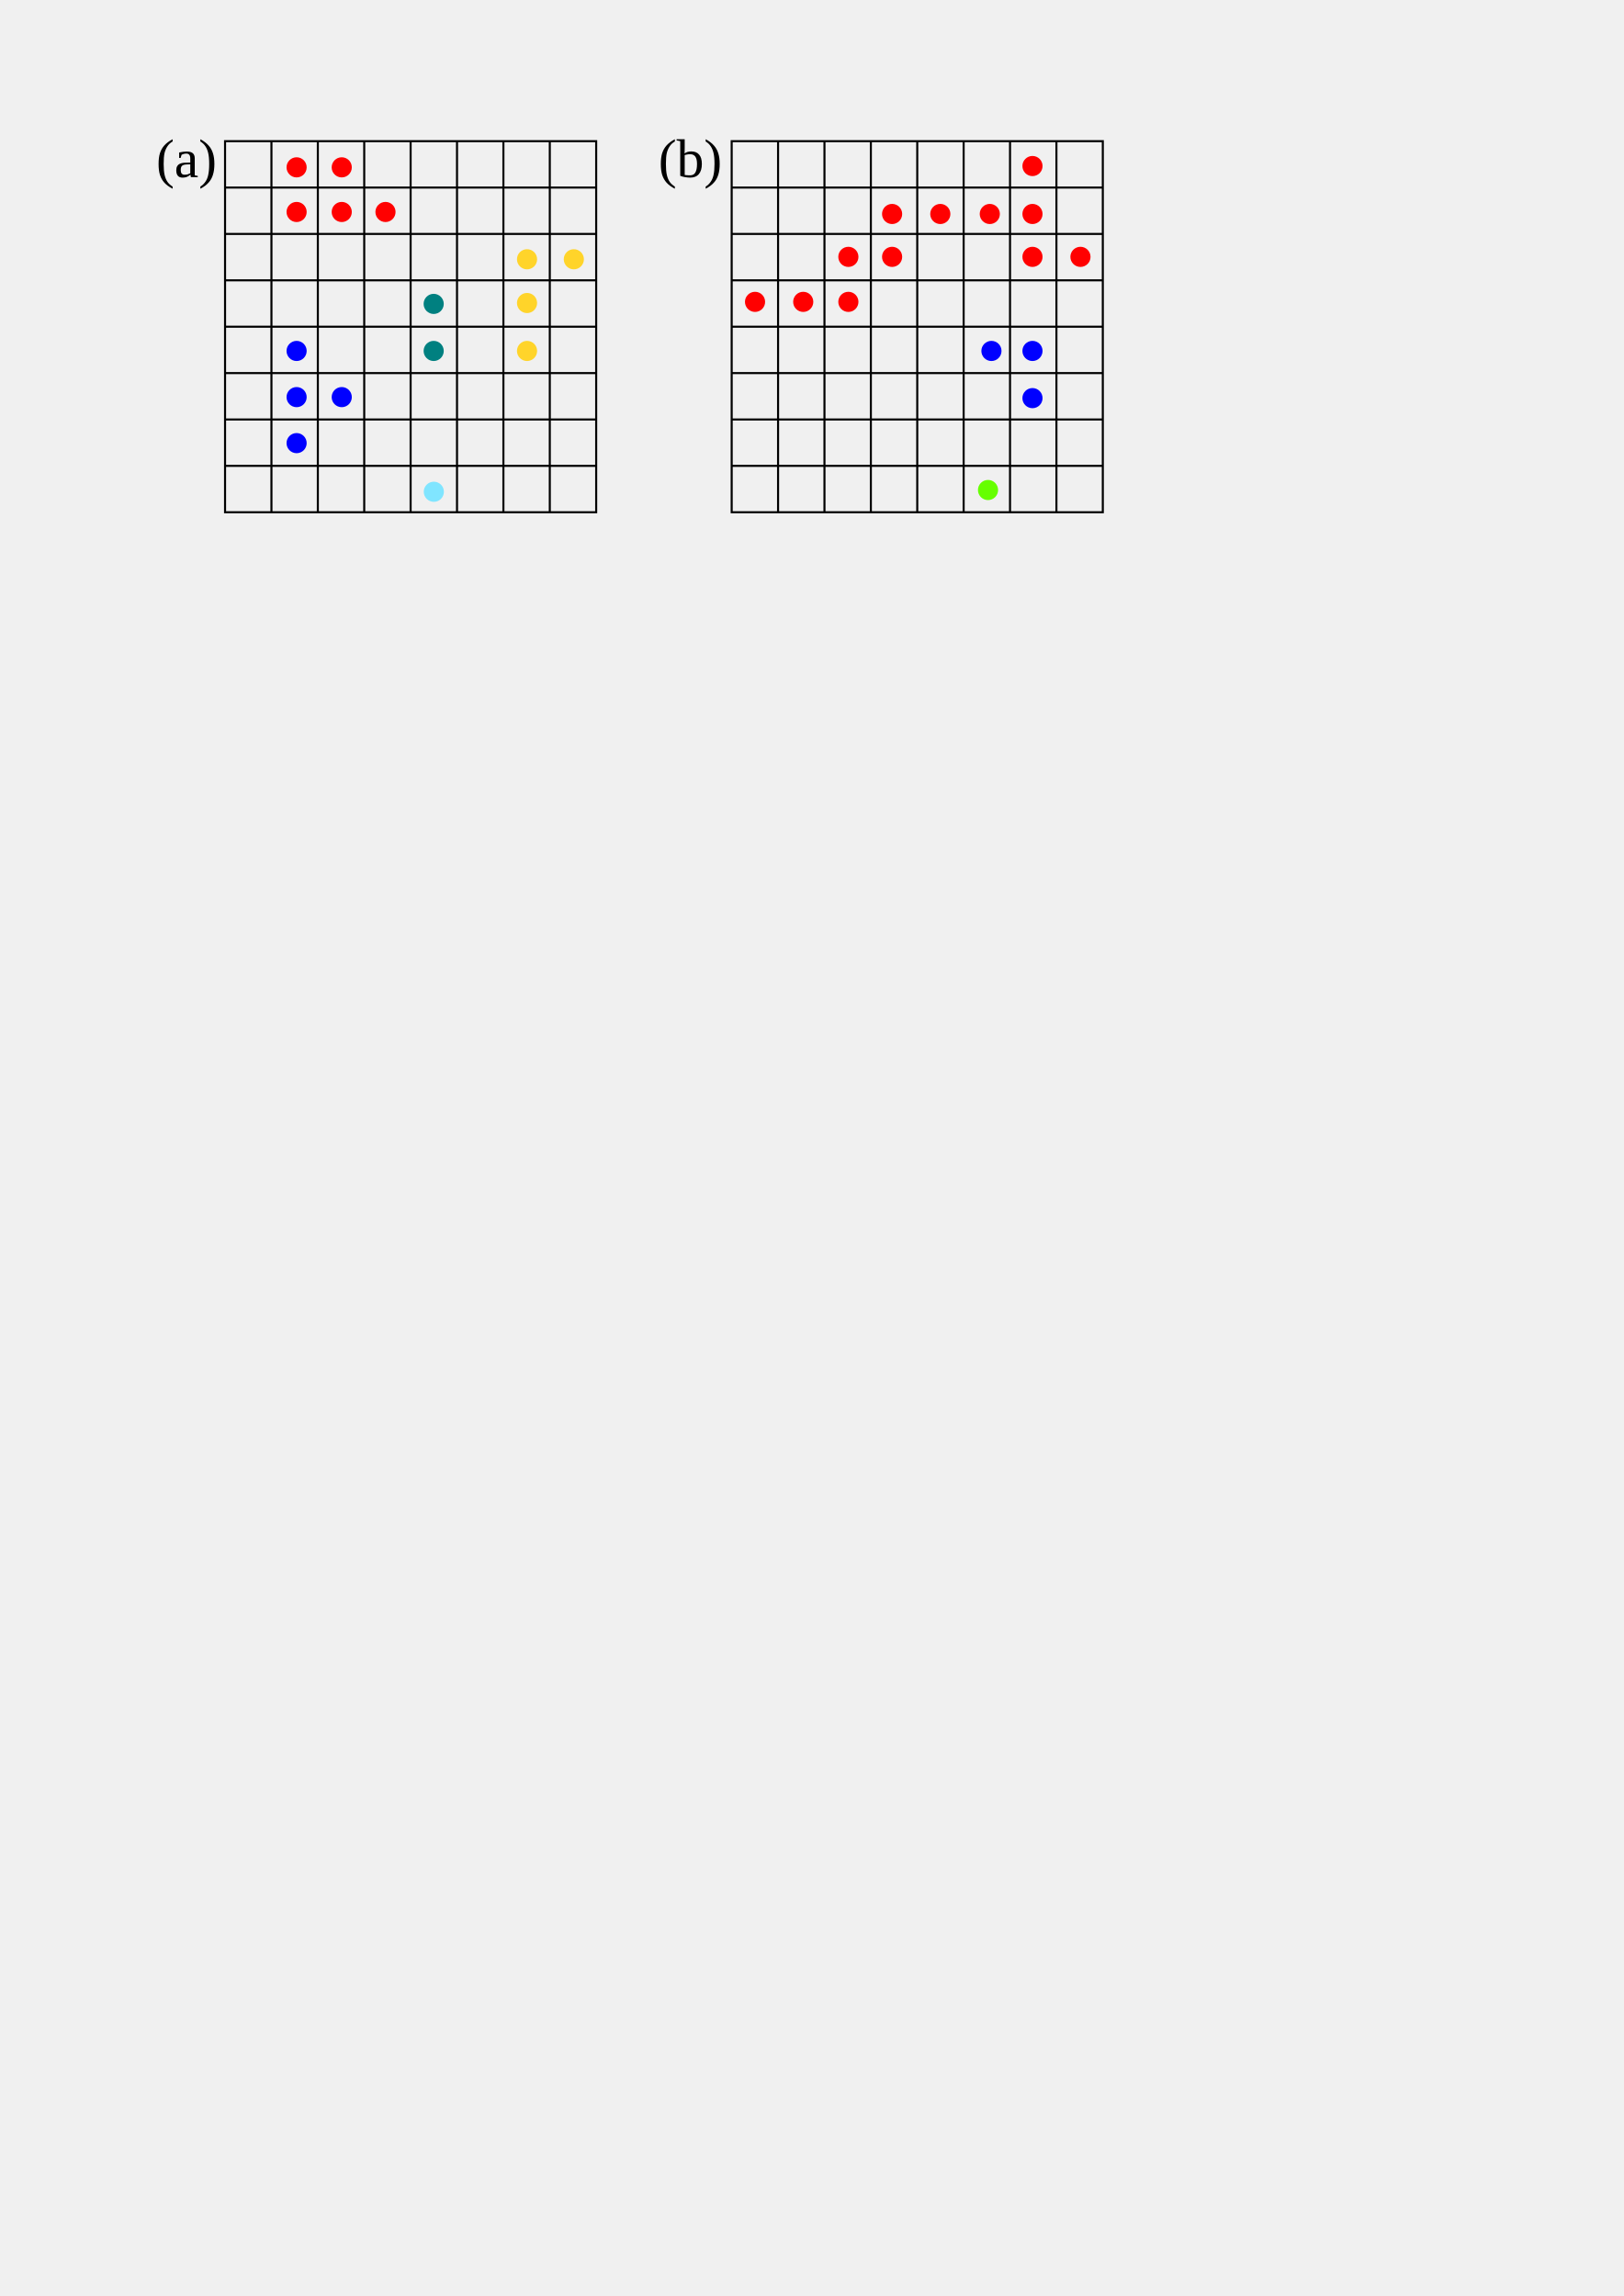
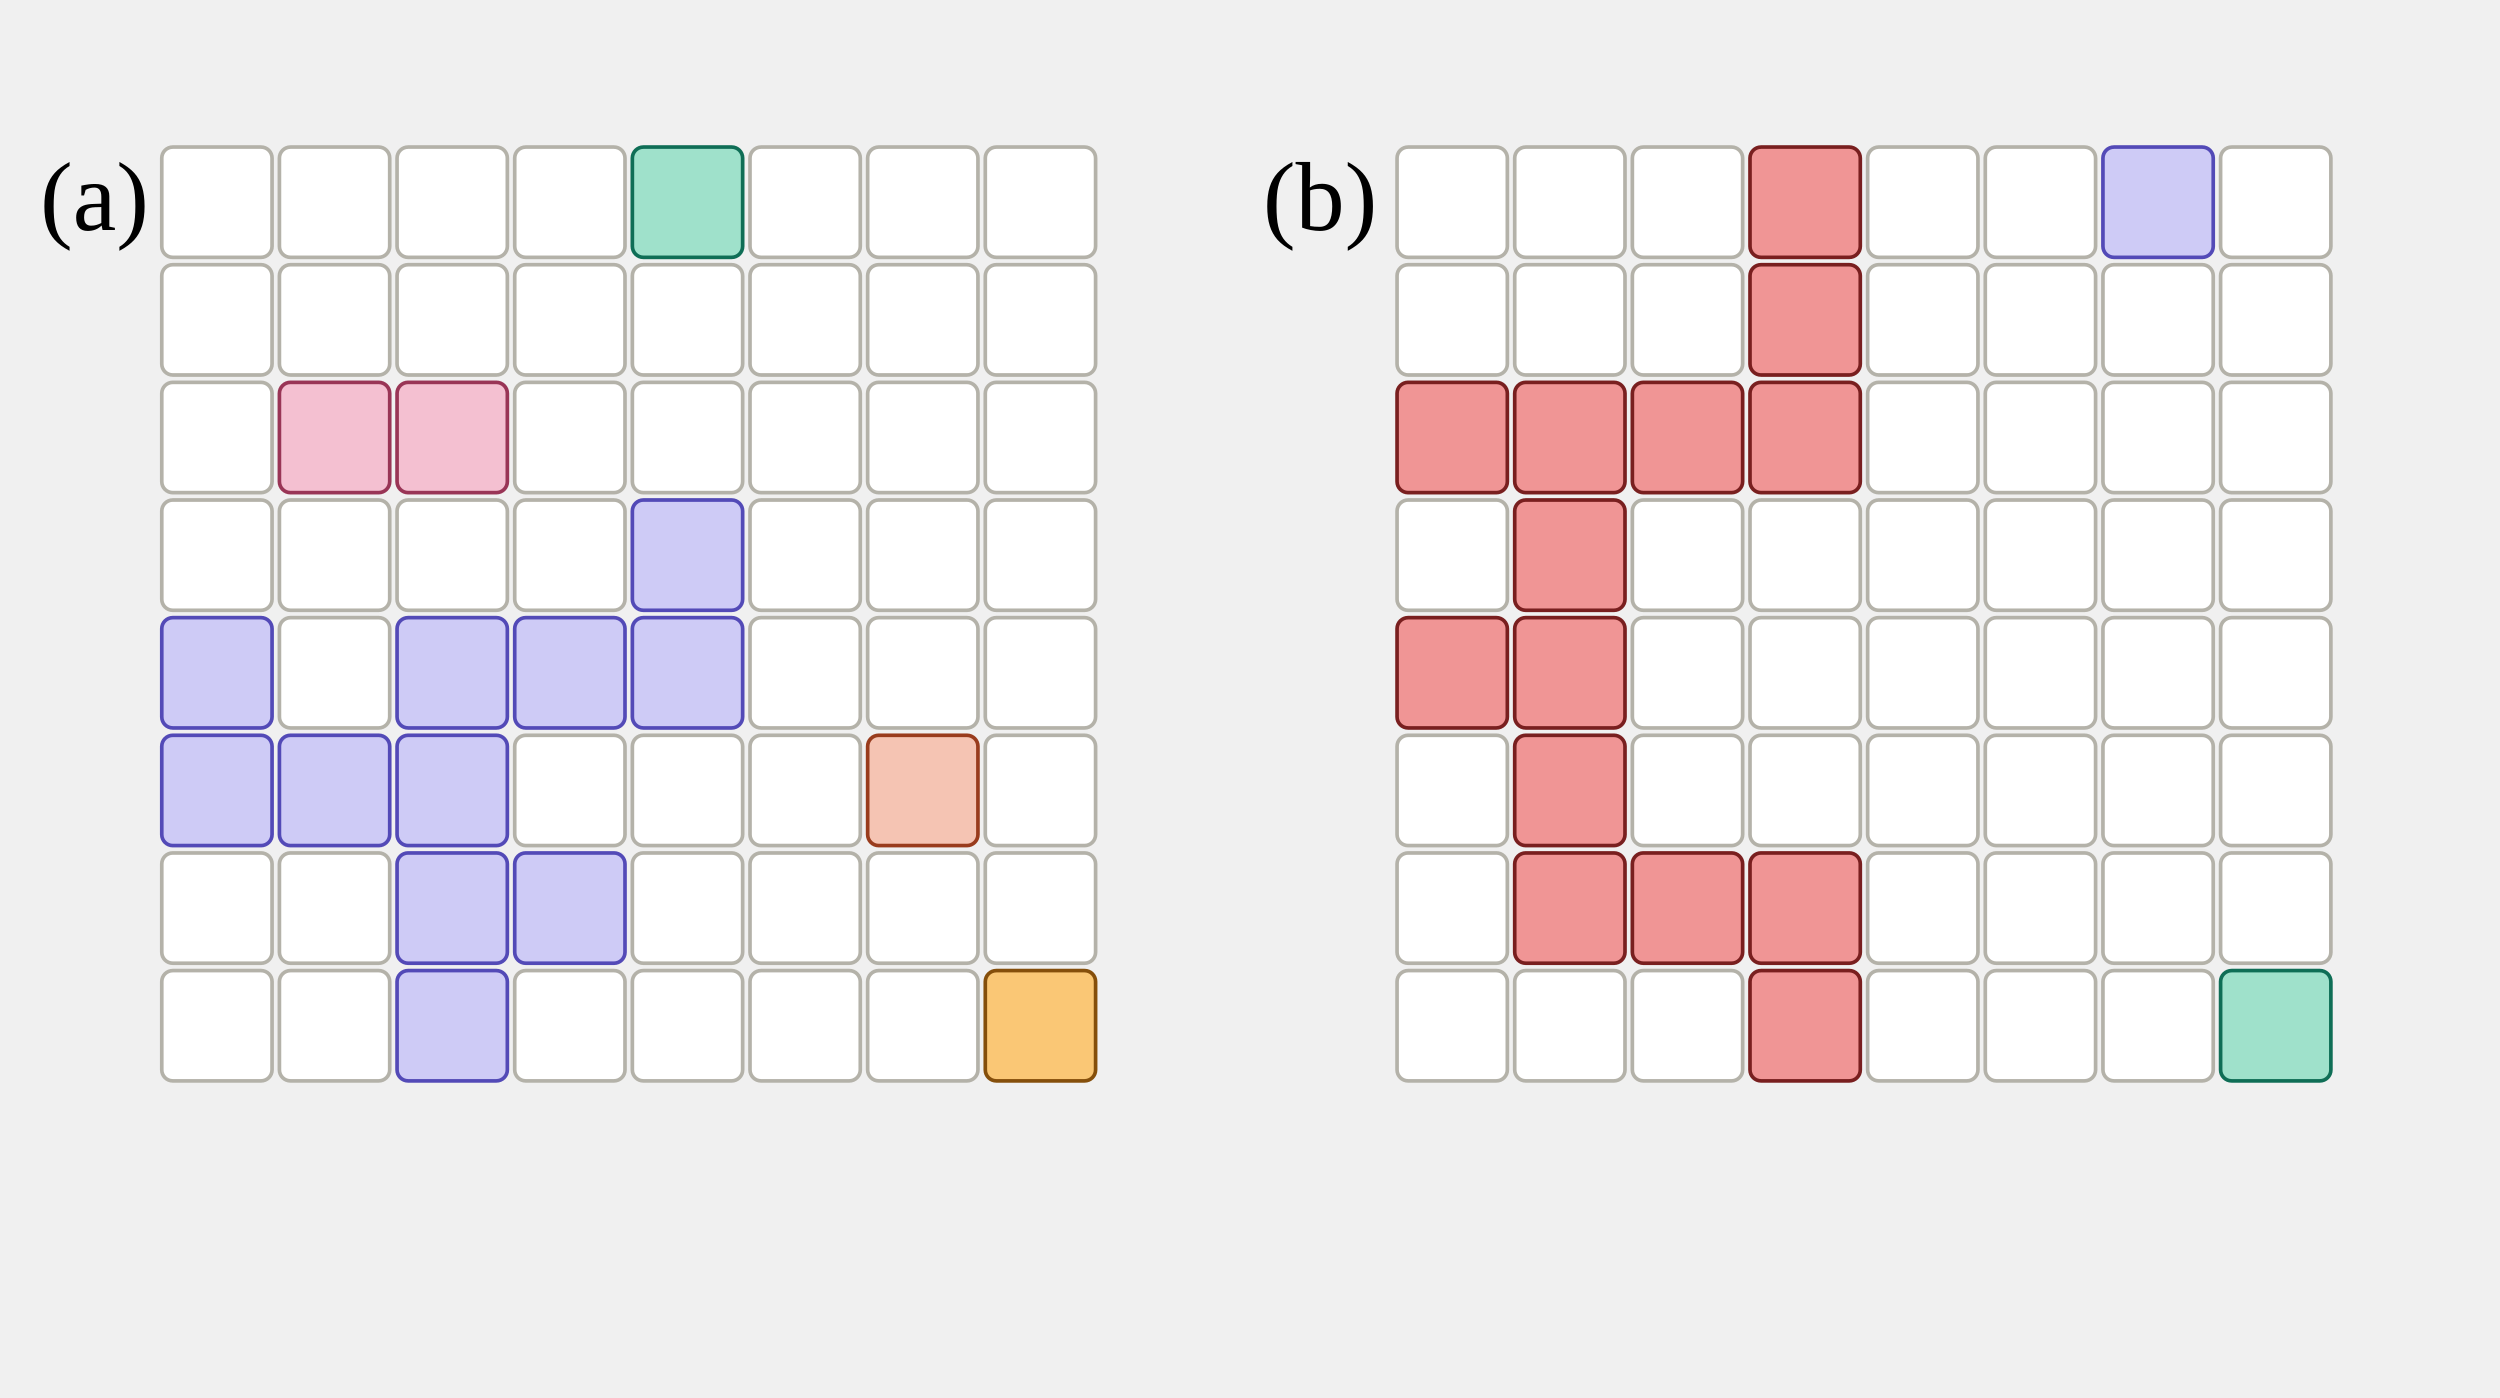
- <svg xmlns="http://www.w3.org/2000/svg" id="svg5" version="1.1" viewBox="0 0 210 297" height="297mm" width="210mm">
-   <defs id="defs2" />
-   <g id="layer1">
-     <g transform="translate(29.10707,18.26127)" id="g269">
-       <g id="g249">
-         <path style="fill:none;stroke:#000000;stroke-width:0.265" d="M 6,0 V 48" id="path235" />
-         <path style="fill:none;stroke:#000000;stroke-width:0.265" d="M 12,0 V 48" id="path237" />
-         <path style="fill:none;stroke:#000000;stroke-width:0.265" d="M 18,0 V 48" id="path239" />
-         <path style="fill:none;stroke:#000000;stroke-width:0.265" d="M 24,0 V 48" id="path241" />
-         <path style="fill:none;stroke:#000000;stroke-width:0.265" d="M 30,0 V 48" id="path243" />
-         <path style="fill:none;stroke:#000000;stroke-width:0.265" d="M 36,0 V 48" id="path245" />
-         <path style="fill:none;stroke:#000000;stroke-width:0.265" d="M 42,0 V 48" id="path247" />
-       </g>
-       <g id="g265">
-         <path style="fill:none;stroke:#000000;stroke-width:0.265" d="M 0,6 H 48" id="path251" />
-         <path style="fill:none;stroke:#000000;stroke-width:0.265" d="M 0,12 H 48" id="path253" />
-         <path style="fill:none;stroke:#000000;stroke-width:0.265" d="M 0,18 H 48" id="path255" />
-         <path style="fill:none;stroke:#000000;stroke-width:0.265" d="M 0,24 H 48" id="path257" />
-         <path style="fill:none;stroke:#000000;stroke-width:0.265" d="M 0,30 H 48" id="path259" />
-         <path style="fill:none;stroke:#000000;stroke-width:0.265" d="M 0,36 H 48" id="path261" />
-         <path style="fill:none;stroke:#000000;stroke-width:0.265" d="M 0,42 H 48" id="path263" />
-       </g>
-       <rect x="0" y="0" width="48" height="48" style="fill:none;stroke:#000000;stroke-width:0.265" id="rect267" />
-     </g>
-     <circle style="fill:#ff0000;stroke:none;stroke-width:1.058" id="path451" cx="38.361" cy="21.647" r="1.303" />
-     <circle style="fill:#ff0000;stroke:none;stroke-width:1.058" id="path451-3" cx="38.361" cy="27.42" r="1.303" />
-     <circle style="fill:#ff0000;stroke:none;stroke-width:1.058" id="path451-6" cx="44.199" cy="27.42" r="1.303" />
-     <circle style="fill:#ff0000;stroke:none;stroke-width:1.058" id="path451-7" cx="49.856" cy="27.42" r="1.303" />
-     <circle style="fill:#0000ff;stroke:none;stroke-width:1.058" id="path451-5" cx="38.361" cy="51.369" r="1.303" />
-     <circle style="fill:#ff0000;stroke:none;stroke-width:1.058" id="path451-62" cx="44.199" cy="21.647" r="1.303" />
-     <circle style="fill:#0000ff;stroke:none;stroke-width:1.058" id="path451-9" cx="44.199" cy="51.369" r="1.303" />
-     <circle style="fill:#80e5ff;stroke:none;stroke-width:1.058" id="path451-9-74" cx="56.109" cy="63.613" r="1.303" />
-     <circle style="fill:#0000ff;stroke:none;stroke-width:1.058" id="path451-9-7" cx="38.361" cy="57.321" r="1.303" />
-     <circle style="fill:#008080;stroke:none;stroke-width:1.058" id="path451-1" cx="56.09" cy="45.397" r="1.303" />
-     <circle style="fill:#ffd42a;stroke:none;stroke-width:1.058" id="path451-2" cx="74.216" cy="33.538" r="1.303" />
-     <circle style="fill:#ffd42a;stroke:none;stroke-width:1.058" id="path451-70" cx="68.164" cy="33.538" r="1.303" />
-     <circle style="fill:#ffd42a;stroke:none;stroke-width:1.058" id="path451-93" cx="68.164" cy="39.196" r="1.303" />
-     <circle style="fill:#0000ff;stroke:none;stroke-width:1.058" id="path451-35" cx="38.361" cy="45.397" r="1.303" />
-     <circle style="fill:#ffd42a;stroke:none;stroke-width:1.058" id="path451-60" cx="68.164" cy="45.397" r="1.303" />
-     <circle style="fill:#008080;stroke:none;stroke-width:1.058" id="path451-18" cx="56.09" cy="39.311" r="1.303" />
-     <circle style="fill:#ff0000;stroke:none;stroke-width:1.058" id="path451-7-6" cx="97.652" cy="-39.047" r="1.303" transform="scale(1,-1)" />
-     <g transform="translate(94.63143,18.26127)" id="g269-9">
-       <g id="g249-2">
-         <path style="fill:none;stroke:#000000;stroke-width:0.265" d="M 6,0 V 48" id="path235-0" />
-         <path style="fill:none;stroke:#000000;stroke-width:0.265" d="M 12,0 V 48" id="path237-2" />
-         <path style="fill:none;stroke:#000000;stroke-width:0.265" d="M 18,0 V 48" id="path239-3" />
-         <path style="fill:none;stroke:#000000;stroke-width:0.265" d="M 24,0 V 48" id="path241-7" />
-         <path style="fill:none;stroke:#000000;stroke-width:0.265" d="M 30,0 V 48" id="path243-5" />
-         <path style="fill:none;stroke:#000000;stroke-width:0.265" d="M 36,0 V 48" id="path245-9" />
-         <path style="fill:none;stroke:#000000;stroke-width:0.265" d="M 42,0 V 48" id="path247-2" />
-       </g>
-       <g id="g265-2">
-         <path style="fill:none;stroke:#000000;stroke-width:0.265" d="M 0,6 H 48" id="path251-8" />
-         <path style="fill:none;stroke:#000000;stroke-width:0.265" d="M 0,12 H 48" id="path253-9" />
-         <path style="fill:none;stroke:#000000;stroke-width:0.265" d="M 0,18 H 48" id="path255-7" />
-         <path style="fill:none;stroke:#000000;stroke-width:0.265" d="M 0,24 H 48" id="path257-3" />
-         <path style="fill:none;stroke:#000000;stroke-width:0.265" d="M 0,30 H 48" id="path259-6" />
-         <path style="fill:none;stroke:#000000;stroke-width:0.265" d="M 0,36 H 48" id="path261-1" />
-         <path style="fill:none;stroke:#000000;stroke-width:0.265" d="M 0,42 H 48" id="path263-2" />
-       </g>
-       <rect x="0" y="0" width="48" height="48" style="fill:none;stroke:#000000;stroke-width:0.265" id="rect267-9" />
-     </g>
-     <circle style="fill:#ff0000;stroke:none;stroke-width:1.058" id="path451-31" cx="103.885" cy="-39.047" r="1.303" transform="scale(1,-1)" />
-     <circle style="fill:#ff0000;stroke:none;stroke-width:1.058" id="path451-6-4" cx="109.723" cy="-33.226" r="1.303" transform="scale(1,-1)" />
-     <circle style="fill:#ff0000;stroke:none;stroke-width:1.058" id="path451-7-7" cx="115.38" cy="-33.226" r="1.303" transform="scale(1,-1)" />
-     <circle style="fill:#0000ff;stroke:none;stroke-width:1.058" id="path451-5-8" cx="-133.535" cy="45.397" r="1.303" transform="scale(-1,1)" />
-     <circle style="fill:#ff0000;stroke:none;stroke-width:1.058" id="path451-62-4" cx="109.723" cy="-39.047" r="1.303" transform="scale(1,-1)" />
-     <circle style="fill:#0000ff;stroke:none;stroke-width:1.058" id="path451-9-5" cx="-128.227" cy="45.397" r="1.303" transform="scale(-1,1)" />
-     <circle style="fill:#0000ff;stroke:none;stroke-width:1.058" id="path451-9-7-0" cx="-133.535" cy="51.5" r="1.303" transform="scale(-1,1)" />
-     <circle style="fill:#ff0000;stroke:none;stroke-width:1.058" id="path451-2-6" cx="139.74" cy="-33.226" r="1.303" transform="scale(1,-1)" />
-     <circle style="fill:#ff0000;stroke:none;stroke-width:1.058" id="path451-70-1" cx="133.535" cy="-33.226" r="1.303" transform="scale(1,-1)" />
-     <circle style="fill:#ff0000;stroke:none;stroke-width:1.058" id="path451-93-0" cx="133.535" cy="-27.679" r="1.303" transform="scale(1,-1)" />
-     <circle style="fill:#ff0000;stroke:none;stroke-width:1.058" id="path451-60-3" cx="133.535" cy="-21.477" r="1.303" transform="scale(1,-1)" />
-     <circle style="fill:#ff0000;stroke:none;stroke-width:1.058" id="path451-18-0" cx="121.614" cy="-27.679" r="1.303" transform="scale(1,-1)" />
-     <circle style="fill:#ff0000;stroke:none;stroke-width:1.058" id="path451-7-5" cx="115.38" cy="-27.679" r="1.303" transform="scale(1,-1)" />
-     <circle style="fill:#ff0000;stroke:none;stroke-width:1.058" id="path451-7-54" cx="128.015" cy="-27.679" r="1.303" transform="scale(1,-1)" />
-     <circle style="fill:#66ff00;stroke:none;stroke-width:1.058" id="path451-7-76" cx="127.784" cy="63.386" r="1.303" />
-     <text xml:space="preserve" style="font-size:7.056px;line-height:1.25;font-family:'Times New Roman';-inkscape-font-specification:'Times New Roman, ';stroke-width:0.265" x="20.199" y="22.915" id="text2031">
-       <tspan id="tspan2029" style="font-size:7.056px;stroke-width:0.265" x="20.199" y="22.915">(a)</tspan>
-     </text>
-     <text xml:space="preserve" style="font-size:7.056px;line-height:1.25;font-family:'Times New Roman';-inkscape-font-specification:'Times New Roman, ';stroke-width:0.265" x="85.157" y="22.915" id="text2085">
-       <tspan id="tspan2083" style="font-size:7.056px;stroke-width:0.265" x="85.157" y="22.915">(b)</tspan>
-     </text>
-   </g>
+ <svg xmlns="http://www.w3.org/2000/svg" width="680" height="380" viewBox="0 0 680 380" role="img" version="1.1" id="svg1057">
+   <defs id="defs1061" />
+   <rect x="44" y="40" width="30" height="30" rx="3" fill="#FFFFFF" stroke="#B4B2A9" stroke-width="1" id="rect797" />
+   <rect x="76" y="40" width="30" height="30" rx="3" fill="#FFFFFF" stroke="#B4B2A9" stroke-width="1" id="rect799" />
+   <rect x="108" y="40" width="30" height="30" rx="3" fill="#FFFFFF" stroke="#B4B2A9" stroke-width="1" id="rect801" />
+   <rect x="140" y="40" width="30" height="30" rx="3" fill="#FFFFFF" stroke="#B4B2A9" stroke-width="1" id="rect803" />
+   <rect x="172" y="40" width="30" height="30" rx="3" fill="#9FE1CB" stroke="#0F6E56" stroke-width="1" id="rect805" />
+   <rect x="204" y="40" width="30" height="30" rx="3" fill="#FFFFFF" stroke="#B4B2A9" stroke-width="1" id="rect807" />
+   <rect x="236" y="40" width="30" height="30" rx="3" fill="#FFFFFF" stroke="#B4B2A9" stroke-width="1" id="rect809" />
+   <rect x="268" y="40" width="30" height="30" rx="3" fill="#FFFFFF" stroke="#B4B2A9" stroke-width="1" id="rect811" />
+   <rect x="44" y="72" width="30" height="30" rx="3" fill="#FFFFFF" stroke="#B4B2A9" stroke-width="1" id="rect813" />
+   <rect x="76" y="72" width="30" height="30" rx="3" fill="#FFFFFF" stroke="#B4B2A9" stroke-width="1" id="rect815" />
+   <rect x="108" y="72" width="30" height="30" rx="3" fill="#FFFFFF" stroke="#B4B2A9" stroke-width="1" id="rect817" />
+   <rect x="140" y="72" width="30" height="30" rx="3" fill="#FFFFFF" stroke="#B4B2A9" stroke-width="1" id="rect819" />
+   <rect x="172" y="72" width="30" height="30" rx="3" fill="#FFFFFF" stroke="#B4B2A9" stroke-width="1" id="rect821" />
+   <rect x="204" y="72" width="30" height="30" rx="3" fill="#FFFFFF" stroke="#B4B2A9" stroke-width="1" id="rect823" />
+   <rect x="236" y="72" width="30" height="30" rx="3" fill="#FFFFFF" stroke="#B4B2A9" stroke-width="1" id="rect825" />
+   <rect x="268" y="72" width="30" height="30" rx="3" fill="#FFFFFF" stroke="#B4B2A9" stroke-width="1" id="rect827" />
+   <rect x="44" y="104" width="30" height="30" rx="3" fill="#FFFFFF" stroke="#B4B2A9" stroke-width="1" id="rect829" />
+   <rect x="76" y="104" width="30" height="30" rx="3" fill="#F4C0D1" stroke="#993556" stroke-width="1" id="rect831" />
+   <rect x="108" y="104" width="30" height="30" rx="3" fill="#F4C0D1" stroke="#993556" stroke-width="1" id="rect833" />
+   <rect x="140" y="104" width="30" height="30" rx="3" fill="#FFFFFF" stroke="#B4B2A9" stroke-width="1" id="rect835" />
+   <rect x="172" y="104" width="30" height="30" rx="3" fill="#FFFFFF" stroke="#B4B2A9" stroke-width="1" id="rect837" />
+   <rect x="204" y="104" width="30" height="30" rx="3" fill="#FFFFFF" stroke="#B4B2A9" stroke-width="1" id="rect839" />
+   <rect x="236" y="104" width="30" height="30" rx="3" fill="#FFFFFF" stroke="#B4B2A9" stroke-width="1" id="rect841" />
+   <rect x="268" y="104" width="30" height="30" rx="3" fill="#FFFFFF" stroke="#B4B2A9" stroke-width="1" id="rect843" />
+   <rect x="44" y="136" width="30" height="30" rx="3" fill="#FFFFFF" stroke="#B4B2A9" stroke-width="1" id="rect845" />
+   <rect x="76" y="136" width="30" height="30" rx="3" fill="#FFFFFF" stroke="#B4B2A9" stroke-width="1" id="rect847" />
+   <rect x="108" y="136" width="30" height="30" rx="3" fill="#FFFFFF" stroke="#B4B2A9" stroke-width="1" id="rect849" />
+   <rect x="140" y="136" width="30" height="30" rx="3" fill="#FFFFFF" stroke="#B4B2A9" stroke-width="1" id="rect851" />
+   <rect x="172" y="136" width="30" height="30" rx="3" fill="#CECBF6" stroke="#534AB7" stroke-width="1" id="rect853" />
+   <rect x="204" y="136" width="30" height="30" rx="3" fill="#FFFFFF" stroke="#B4B2A9" stroke-width="1" id="rect855" />
+   <rect x="236" y="136" width="30" height="30" rx="3" fill="#FFFFFF" stroke="#B4B2A9" stroke-width="1" id="rect857" />
+   <rect x="268" y="136" width="30" height="30" rx="3" fill="#FFFFFF" stroke="#B4B2A9" stroke-width="1" id="rect859" />
+   <rect x="44" y="168" width="30" height="30" rx="3" fill="#CECBF6" stroke="#534AB7" stroke-width="1" id="rect861" />
+   <rect x="76" y="168" width="30" height="30" rx="3" fill="#FFFFFF" stroke="#B4B2A9" stroke-width="1" id="rect863" />
+   <rect x="108" y="168" width="30" height="30" rx="3" fill="#CECBF6" stroke="#534AB7" stroke-width="1" id="rect865" />
+   <rect x="140" y="168" width="30" height="30" rx="3" fill="#CECBF6" stroke="#534AB7" stroke-width="1" id="rect867" />
+   <rect x="172" y="168" width="30" height="30" rx="3" fill="#CECBF6" stroke="#534AB7" stroke-width="1" id="rect869" />
+   <rect x="204" y="168" width="30" height="30" rx="3" fill="#FFFFFF" stroke="#B4B2A9" stroke-width="1" id="rect871" />
+   <rect x="236" y="168" width="30" height="30" rx="3" fill="#FFFFFF" stroke="#B4B2A9" stroke-width="1" id="rect873" />
+   <rect x="268" y="168" width="30" height="30" rx="3" fill="#FFFFFF" stroke="#B4B2A9" stroke-width="1" id="rect875" />
+   <rect x="44" y="200" width="30" height="30" rx="3" fill="#CECBF6" stroke="#534AB7" stroke-width="1" id="rect877" />
+   <rect x="76" y="200" width="30" height="30" rx="3" fill="#CECBF6" stroke="#534AB7" stroke-width="1" id="rect879" />
+   <rect x="108" y="200" width="30" height="30" rx="3" fill="#CECBF6" stroke="#534AB7" stroke-width="1" id="rect881" />
+   <rect x="140" y="200" width="30" height="30" rx="3" fill="#FFFFFF" stroke="#B4B2A9" stroke-width="1" id="rect883" />
+   <rect x="172" y="200" width="30" height="30" rx="3" fill="#FFFFFF" stroke="#B4B2A9" stroke-width="1" id="rect885" />
+   <rect x="204" y="200" width="30" height="30" rx="3" fill="#FFFFFF" stroke="#B4B2A9" stroke-width="1" id="rect887" />
+   <rect x="236" y="200" width="30" height="30" rx="3" fill="#F5C4B3" stroke="#993C1D" stroke-width="1" id="rect889" />
+   <rect x="268" y="200" width="30" height="30" rx="3" fill="#FFFFFF" stroke="#B4B2A9" stroke-width="1" id="rect891" />
+   <rect x="44" y="232" width="30" height="30" rx="3" fill="#FFFFFF" stroke="#B4B2A9" stroke-width="1" id="rect893" />
+   <rect x="76" y="232" width="30" height="30" rx="3" fill="#FFFFFF" stroke="#B4B2A9" stroke-width="1" id="rect895" />
+   <rect x="108" y="232" width="30" height="30" rx="3" fill="#CECBF6" stroke="#534AB7" stroke-width="1" id="rect897" />
+   <rect x="140" y="232" width="30" height="30" rx="3" fill="#CECBF6" stroke="#534AB7" stroke-width="1" id="rect899" />
+   <rect x="172" y="232" width="30" height="30" rx="3" fill="#FFFFFF" stroke="#B4B2A9" stroke-width="1" id="rect901" />
+   <rect x="204" y="232" width="30" height="30" rx="3" fill="#FFFFFF" stroke="#B4B2A9" stroke-width="1" id="rect903" />
+   <rect x="236" y="232" width="30" height="30" rx="3" fill="#FFFFFF" stroke="#B4B2A9" stroke-width="1" id="rect905" />
+   <rect x="268" y="232" width="30" height="30" rx="3" fill="#FFFFFF" stroke="#B4B2A9" stroke-width="1" id="rect907" />
+   <rect x="44" y="264" width="30" height="30" rx="3" fill="#FFFFFF" stroke="#B4B2A9" stroke-width="1" id="rect909" />
+   <rect x="76" y="264" width="30" height="30" rx="3" fill="#FFFFFF" stroke="#B4B2A9" stroke-width="1" id="rect911" />
+   <rect x="108" y="264" width="30" height="30" rx="3" fill="#CECBF6" stroke="#534AB7" stroke-width="1" id="rect913" />
+   <rect x="140" y="264" width="30" height="30" rx="3" fill="#FFFFFF" stroke="#B4B2A9" stroke-width="1" id="rect915" />
+   <rect x="172" y="264" width="30" height="30" rx="3" fill="#FFFFFF" stroke="#B4B2A9" stroke-width="1" id="rect917" />
+   <rect x="204" y="264" width="30" height="30" rx="3" fill="#FFFFFF" stroke="#B4B2A9" stroke-width="1" id="rect919" />
+   <rect x="236" y="264" width="30" height="30" rx="3" fill="#FFFFFF" stroke="#B4B2A9" stroke-width="1" id="rect921" />
+   <rect x="268" y="264" width="30" height="30" rx="3" fill="#FAC775" stroke="#854F0B" stroke-width="1" id="rect923" />
+   <rect x="380" y="40" width="30" height="30" rx="3" fill="#FFFFFF" stroke="#B4B2A9" stroke-width="1" id="rect927" />
+   <rect x="412" y="40" width="30" height="30" rx="3" fill="#FFFFFF" stroke="#B4B2A9" stroke-width="1" id="rect929" />
+   <rect x="444" y="40" width="30" height="30" rx="3" fill="#FFFFFF" stroke="#B4B2A9" stroke-width="1" id="rect931" />
+   <rect x="476" y="40" width="30" height="30" rx="3" fill="#F09595" stroke="#791F1F" stroke-width="1" id="rect933" />
+   <rect x="508" y="40" width="30" height="30" rx="3" fill="#FFFFFF" stroke="#B4B2A9" stroke-width="1" id="rect935" />
+   <rect x="540" y="40" width="30" height="30" rx="3" fill="#FFFFFF" stroke="#B4B2A9" stroke-width="1" id="rect937" />
+   <rect x="572" y="40" width="30" height="30" rx="3" fill="#CECBF6" stroke="#534AB7" stroke-width="1" id="rect939" />
+   <rect x="604" y="40" width="30" height="30" rx="3" fill="#FFFFFF" stroke="#B4B2A9" stroke-width="1" id="rect941" />
+   <rect x="380" y="72" width="30" height="30" rx="3" fill="#FFFFFF" stroke="#B4B2A9" stroke-width="1" id="rect943" />
+   <rect x="412" y="72" width="30" height="30" rx="3" fill="#FFFFFF" stroke="#B4B2A9" stroke-width="1" id="rect945" />
+   <rect x="444" y="72" width="30" height="30" rx="3" fill="#FFFFFF" stroke="#B4B2A9" stroke-width="1" id="rect947" />
+   <rect x="476" y="72" width="30" height="30" rx="3" fill="#F09595" stroke="#791F1F" stroke-width="1" id="rect949" />
+   <rect x="508" y="72" width="30" height="30" rx="3" fill="#FFFFFF" stroke="#B4B2A9" stroke-width="1" id="rect951" />
+   <rect x="540" y="72" width="30" height="30" rx="3" fill="#FFFFFF" stroke="#B4B2A9" stroke-width="1" id="rect953" />
+   <rect x="572" y="72" width="30" height="30" rx="3" fill="#FFFFFF" stroke="#B4B2A9" stroke-width="1" id="rect955" />
+   <rect x="604" y="72" width="30" height="30" rx="3" fill="#FFFFFF" stroke="#B4B2A9" stroke-width="1" id="rect957" />
+   <rect x="380" y="104" width="30" height="30" rx="3" fill="#F09595" stroke="#791F1F" stroke-width="1" id="rect959" />
+   <rect x="412" y="104" width="30" height="30" rx="3" fill="#F09595" stroke="#791F1F" stroke-width="1" id="rect961" />
+   <rect x="444" y="104" width="30" height="30" rx="3" fill="#F09595" stroke="#791F1F" stroke-width="1" id="rect963" />
+   <rect x="476" y="104" width="30" height="30" rx="3" fill="#F09595" stroke="#791F1F" stroke-width="1" id="rect965" />
+   <rect x="508" y="104" width="30" height="30" rx="3" fill="#FFFFFF" stroke="#B4B2A9" stroke-width="1" id="rect967" />
+   <rect x="540" y="104" width="30" height="30" rx="3" fill="#FFFFFF" stroke="#B4B2A9" stroke-width="1" id="rect969" />
+   <rect x="572" y="104" width="30" height="30" rx="3" fill="#FFFFFF" stroke="#B4B2A9" stroke-width="1" id="rect971" />
+   <rect x="604" y="104" width="30" height="30" rx="3" fill="#FFFFFF" stroke="#B4B2A9" stroke-width="1" id="rect973" />
+   <rect x="380" y="136" width="30" height="30" rx="3" fill="#FFFFFF" stroke="#B4B2A9" stroke-width="1" id="rect975" />
+   <rect x="412" y="136" width="30" height="30" rx="3" fill="#F09595" stroke="#791F1F" stroke-width="1" id="rect977" />
+   <rect x="444" y="136" width="30" height="30" rx="3" fill="#FFFFFF" stroke="#B4B2A9" stroke-width="1" id="rect979" />
+   <rect x="476" y="136" width="30" height="30" rx="3" fill="#FFFFFF" stroke="#B4B2A9" stroke-width="1" id="rect981" />
+   <rect x="508" y="136" width="30" height="30" rx="3" fill="#FFFFFF" stroke="#B4B2A9" stroke-width="1" id="rect983" />
+   <rect x="540" y="136" width="30" height="30" rx="3" fill="#FFFFFF" stroke="#B4B2A9" stroke-width="1" id="rect985" />
+   <rect x="572" y="136" width="30" height="30" rx="3" fill="#FFFFFF" stroke="#B4B2A9" stroke-width="1" id="rect987" />
+   <rect x="604" y="136" width="30" height="30" rx="3" fill="#FFFFFF" stroke="#B4B2A9" stroke-width="1" id="rect989" />
+   <rect x="380" y="168" width="30" height="30" rx="3" fill="#F09595" stroke="#791F1F" stroke-width="1" id="rect991" />
+   <rect x="412" y="168" width="30" height="30" rx="3" fill="#F09595" stroke="#791F1F" stroke-width="1" id="rect993" />
+   <rect x="444" y="168" width="30" height="30" rx="3" fill="#FFFFFF" stroke="#B4B2A9" stroke-width="1" id="rect995" />
+   <rect x="476" y="168" width="30" height="30" rx="3" fill="#FFFFFF" stroke="#B4B2A9" stroke-width="1" id="rect997" />
+   <rect x="508" y="168" width="30" height="30" rx="3" fill="#FFFFFF" stroke="#B4B2A9" stroke-width="1" id="rect999" />
+   <rect x="540" y="168" width="30" height="30" rx="3" fill="#FFFFFF" stroke="#B4B2A9" stroke-width="1" id="rect1001" />
+   <rect x="572" y="168" width="30" height="30" rx="3" fill="#FFFFFF" stroke="#B4B2A9" stroke-width="1" id="rect1003" />
+   <rect x="604" y="168" width="30" height="30" rx="3" fill="#FFFFFF" stroke="#B4B2A9" stroke-width="1" id="rect1005" />
+   <rect x="380" y="200" width="30" height="30" rx="3" fill="#FFFFFF" stroke="#B4B2A9" stroke-width="1" id="rect1007" />
+   <rect x="412" y="200" width="30" height="30" rx="3" fill="#F09595" stroke="#791F1F" stroke-width="1" id="rect1009" />
+   <rect x="444" y="200" width="30" height="30" rx="3" fill="#FFFFFF" stroke="#B4B2A9" stroke-width="1" id="rect1011" />
+   <rect x="476" y="200" width="30" height="30" rx="3" fill="#FFFFFF" stroke="#B4B2A9" stroke-width="1" id="rect1013" />
+   <rect x="508" y="200" width="30" height="30" rx="3" fill="#FFFFFF" stroke="#B4B2A9" stroke-width="1" id="rect1015" />
+   <rect x="540" y="200" width="30" height="30" rx="3" fill="#FFFFFF" stroke="#B4B2A9" stroke-width="1" id="rect1017" />
+   <rect x="572" y="200" width="30" height="30" rx="3" fill="#FFFFFF" stroke="#B4B2A9" stroke-width="1" id="rect1019" />
+   <rect x="604" y="200" width="30" height="30" rx="3" fill="#FFFFFF" stroke="#B4B2A9" stroke-width="1" id="rect1021" />
+   <rect x="380" y="232" width="30" height="30" rx="3" fill="#FFFFFF" stroke="#B4B2A9" stroke-width="1" id="rect1023" />
+   <rect x="412" y="232" width="30" height="30" rx="3" fill="#F09595" stroke="#791F1F" stroke-width="1" id="rect1025" />
+   <rect x="444" y="232" width="30" height="30" rx="3" fill="#F09595" stroke="#791F1F" stroke-width="1" id="rect1027" />
+   <rect x="476" y="232" width="30" height="30" rx="3" fill="#F09595" stroke="#791F1F" stroke-width="1" id="rect1029" />
+   <rect x="508" y="232" width="30" height="30" rx="3" fill="#FFFFFF" stroke="#B4B2A9" stroke-width="1" id="rect1031" />
+   <rect x="540" y="232" width="30" height="30" rx="3" fill="#FFFFFF" stroke="#B4B2A9" stroke-width="1" id="rect1033" />
+   <rect x="572" y="232" width="30" height="30" rx="3" fill="#FFFFFF" stroke="#B4B2A9" stroke-width="1" id="rect1035" />
+   <rect x="604" y="232" width="30" height="30" rx="3" fill="#FFFFFF" stroke="#B4B2A9" stroke-width="1" id="rect1037" />
+   <rect x="380" y="264" width="30" height="30" rx="3" fill="#FFFFFF" stroke="#B4B2A9" stroke-width="1" id="rect1039" />
+   <rect x="412" y="264" width="30" height="30" rx="3" fill="#FFFFFF" stroke="#B4B2A9" stroke-width="1" id="rect1041" />
+   <rect x="444" y="264" width="30" height="30" rx="3" fill="#FFFFFF" stroke="#B4B2A9" stroke-width="1" id="rect1043" />
+   <rect x="476" y="264" width="30" height="30" rx="3" fill="#F09595" stroke="#791F1F" stroke-width="1" id="rect1045" />
+   <rect x="508" y="264" width="30" height="30" rx="3" fill="#FFFFFF" stroke="#B4B2A9" stroke-width="1" id="rect1047" />
+   <rect x="540" y="264" width="30" height="30" rx="3" fill="#FFFFFF" stroke="#B4B2A9" stroke-width="1" id="rect1049" />
+   <rect x="572" y="264" width="30" height="30" rx="3" fill="#FFFFFF" stroke="#B4B2A9" stroke-width="1" id="rect1051" />
+   <rect x="604" y="264" width="30" height="30" rx="3" fill="#9FE1CB" stroke="#0F6E56" stroke-width="1" id="rect1053" />
+   <text xml:space="preserve" style="font-size:26.667px;line-height:1.25;font-family:'Times New Roman';-inkscape-font-specification:'Times New Roman, '" x="10.904" y="62.551" id="text1182">
+     <tspan id="tspan1180" x="10.904" y="62.551" style="font-size:26.667px">(a)</tspan>
+   </text>
+   <text xml:space="preserve" style="font-size:26.667px;line-height:1.25;font-family:'Times New Roman';-inkscape-font-specification:'Times New Roman, '" x="343.519" y="62.551" id="text1186">
+     <tspan id="tspan1184" x="343.519" y="62.551" style="font-size:26.667px">(b)</tspan>
+   </text>
</svg>
